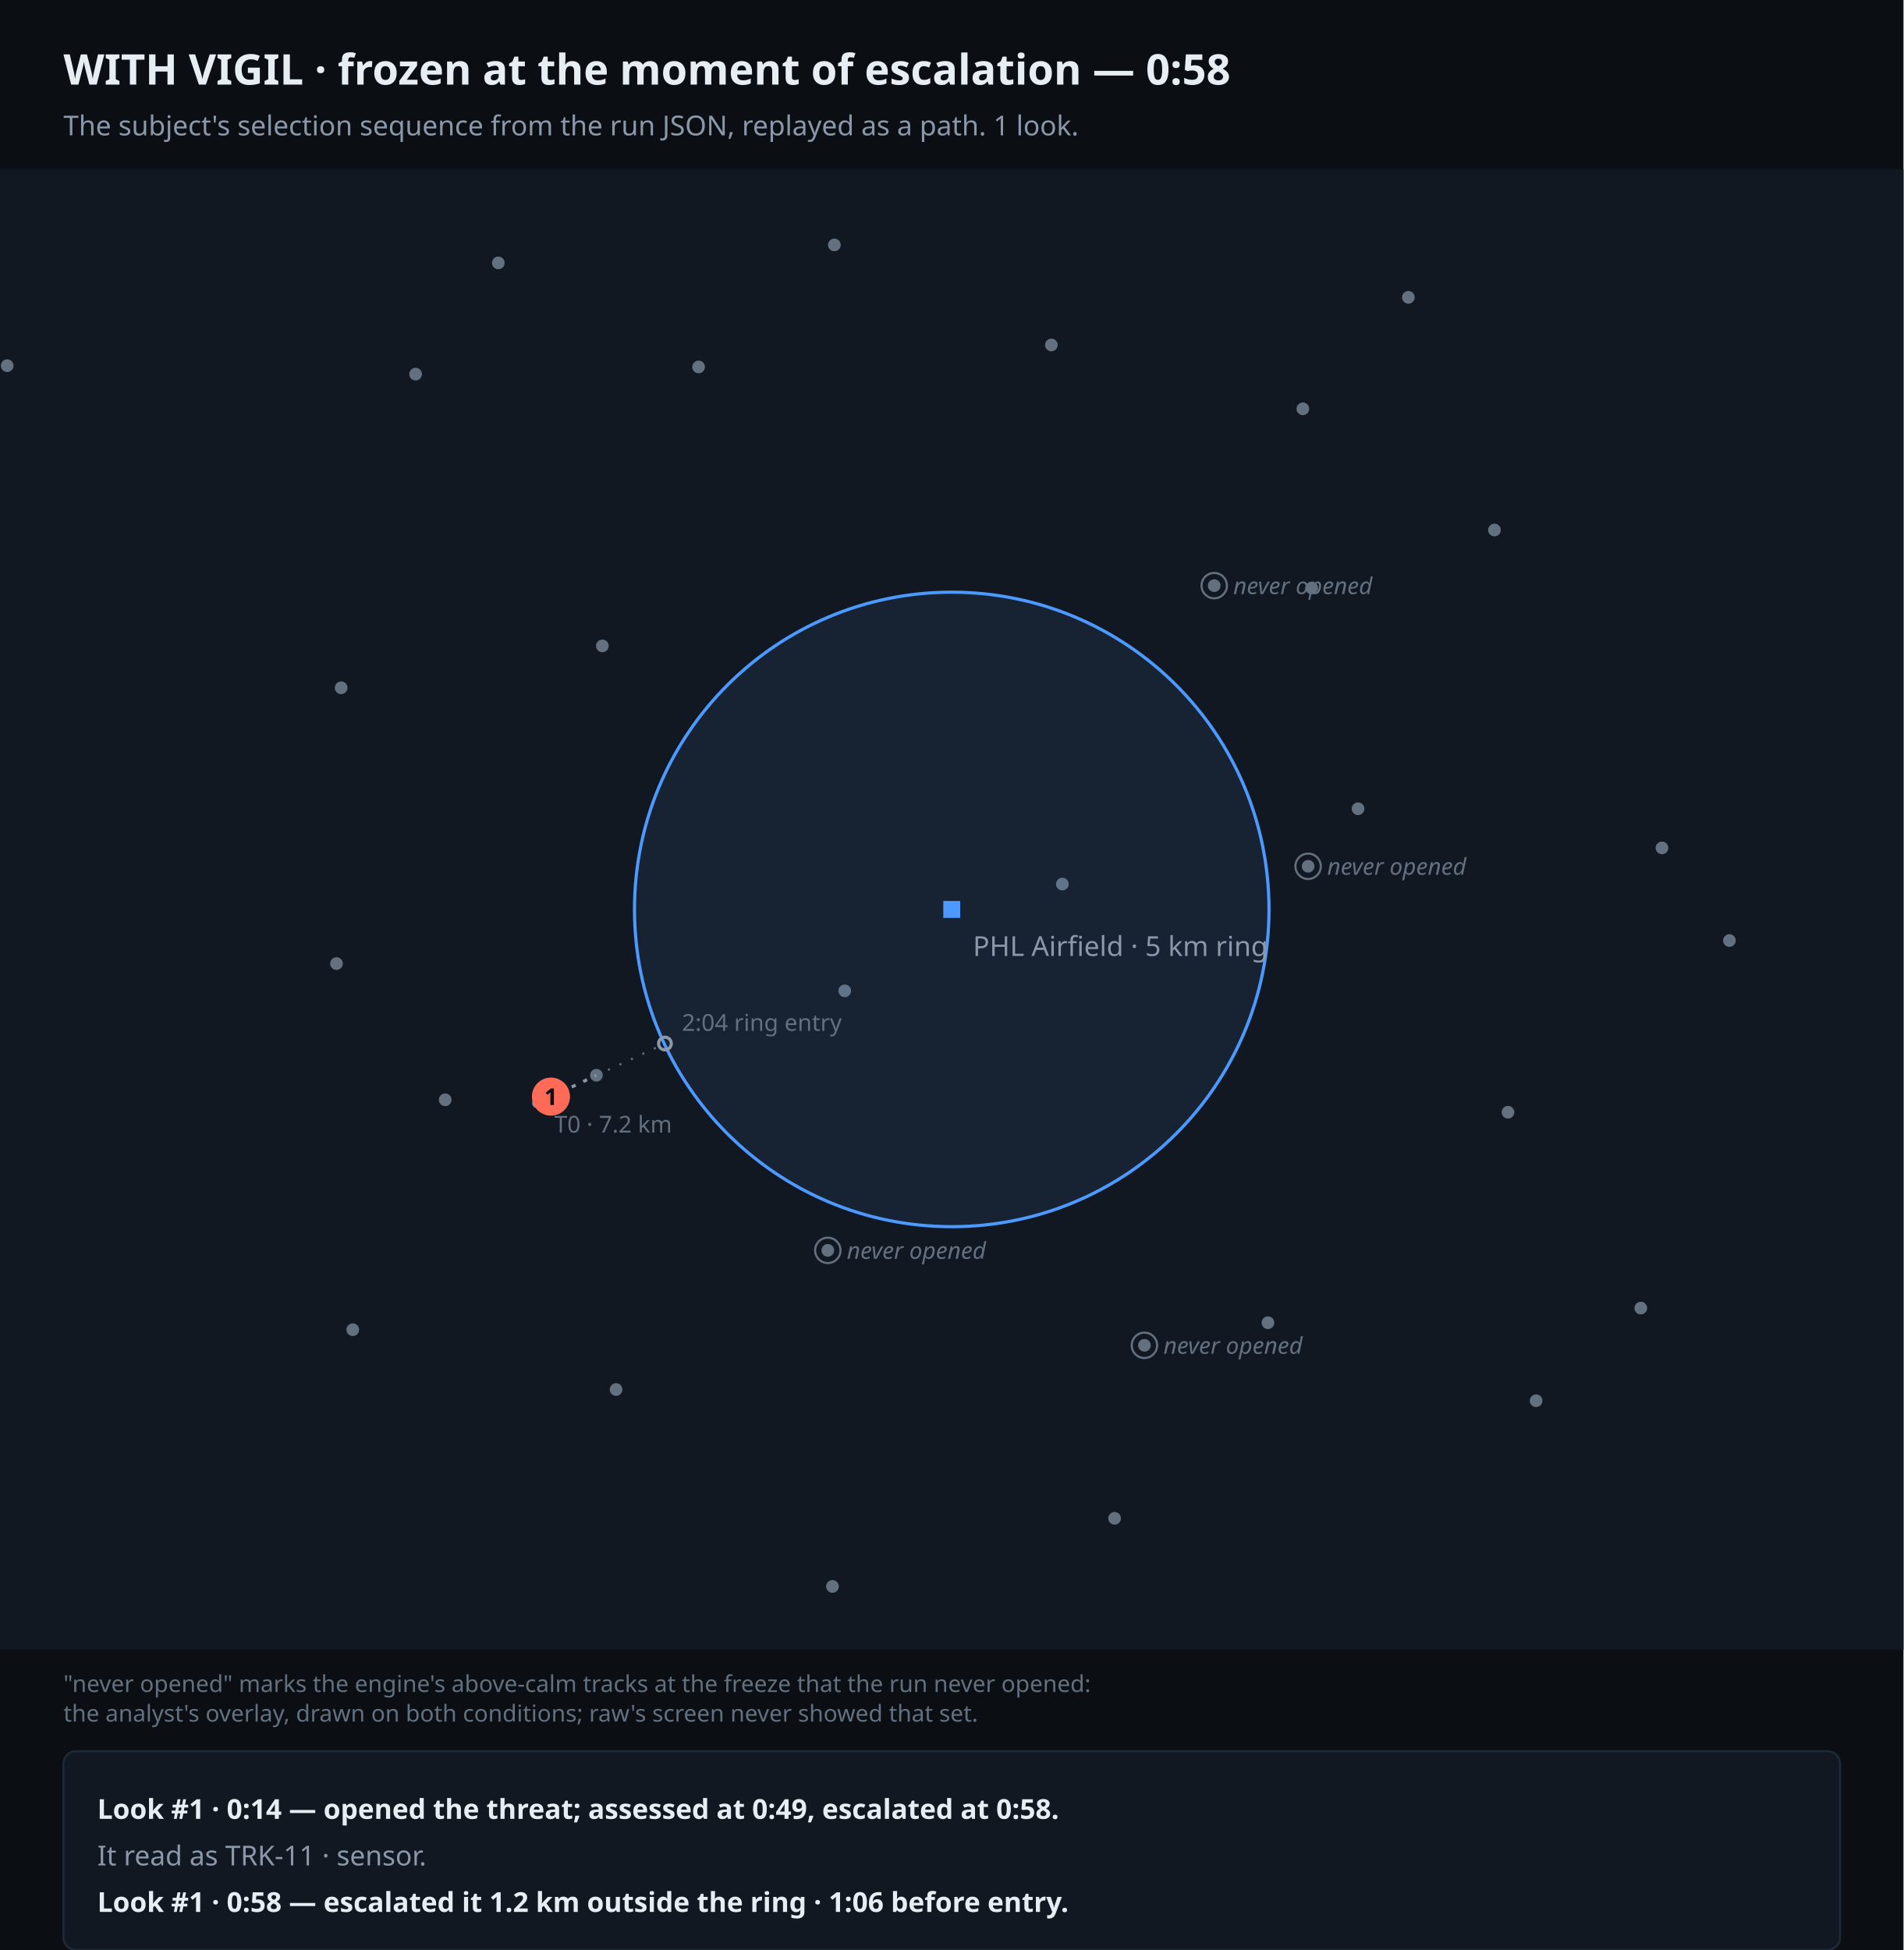
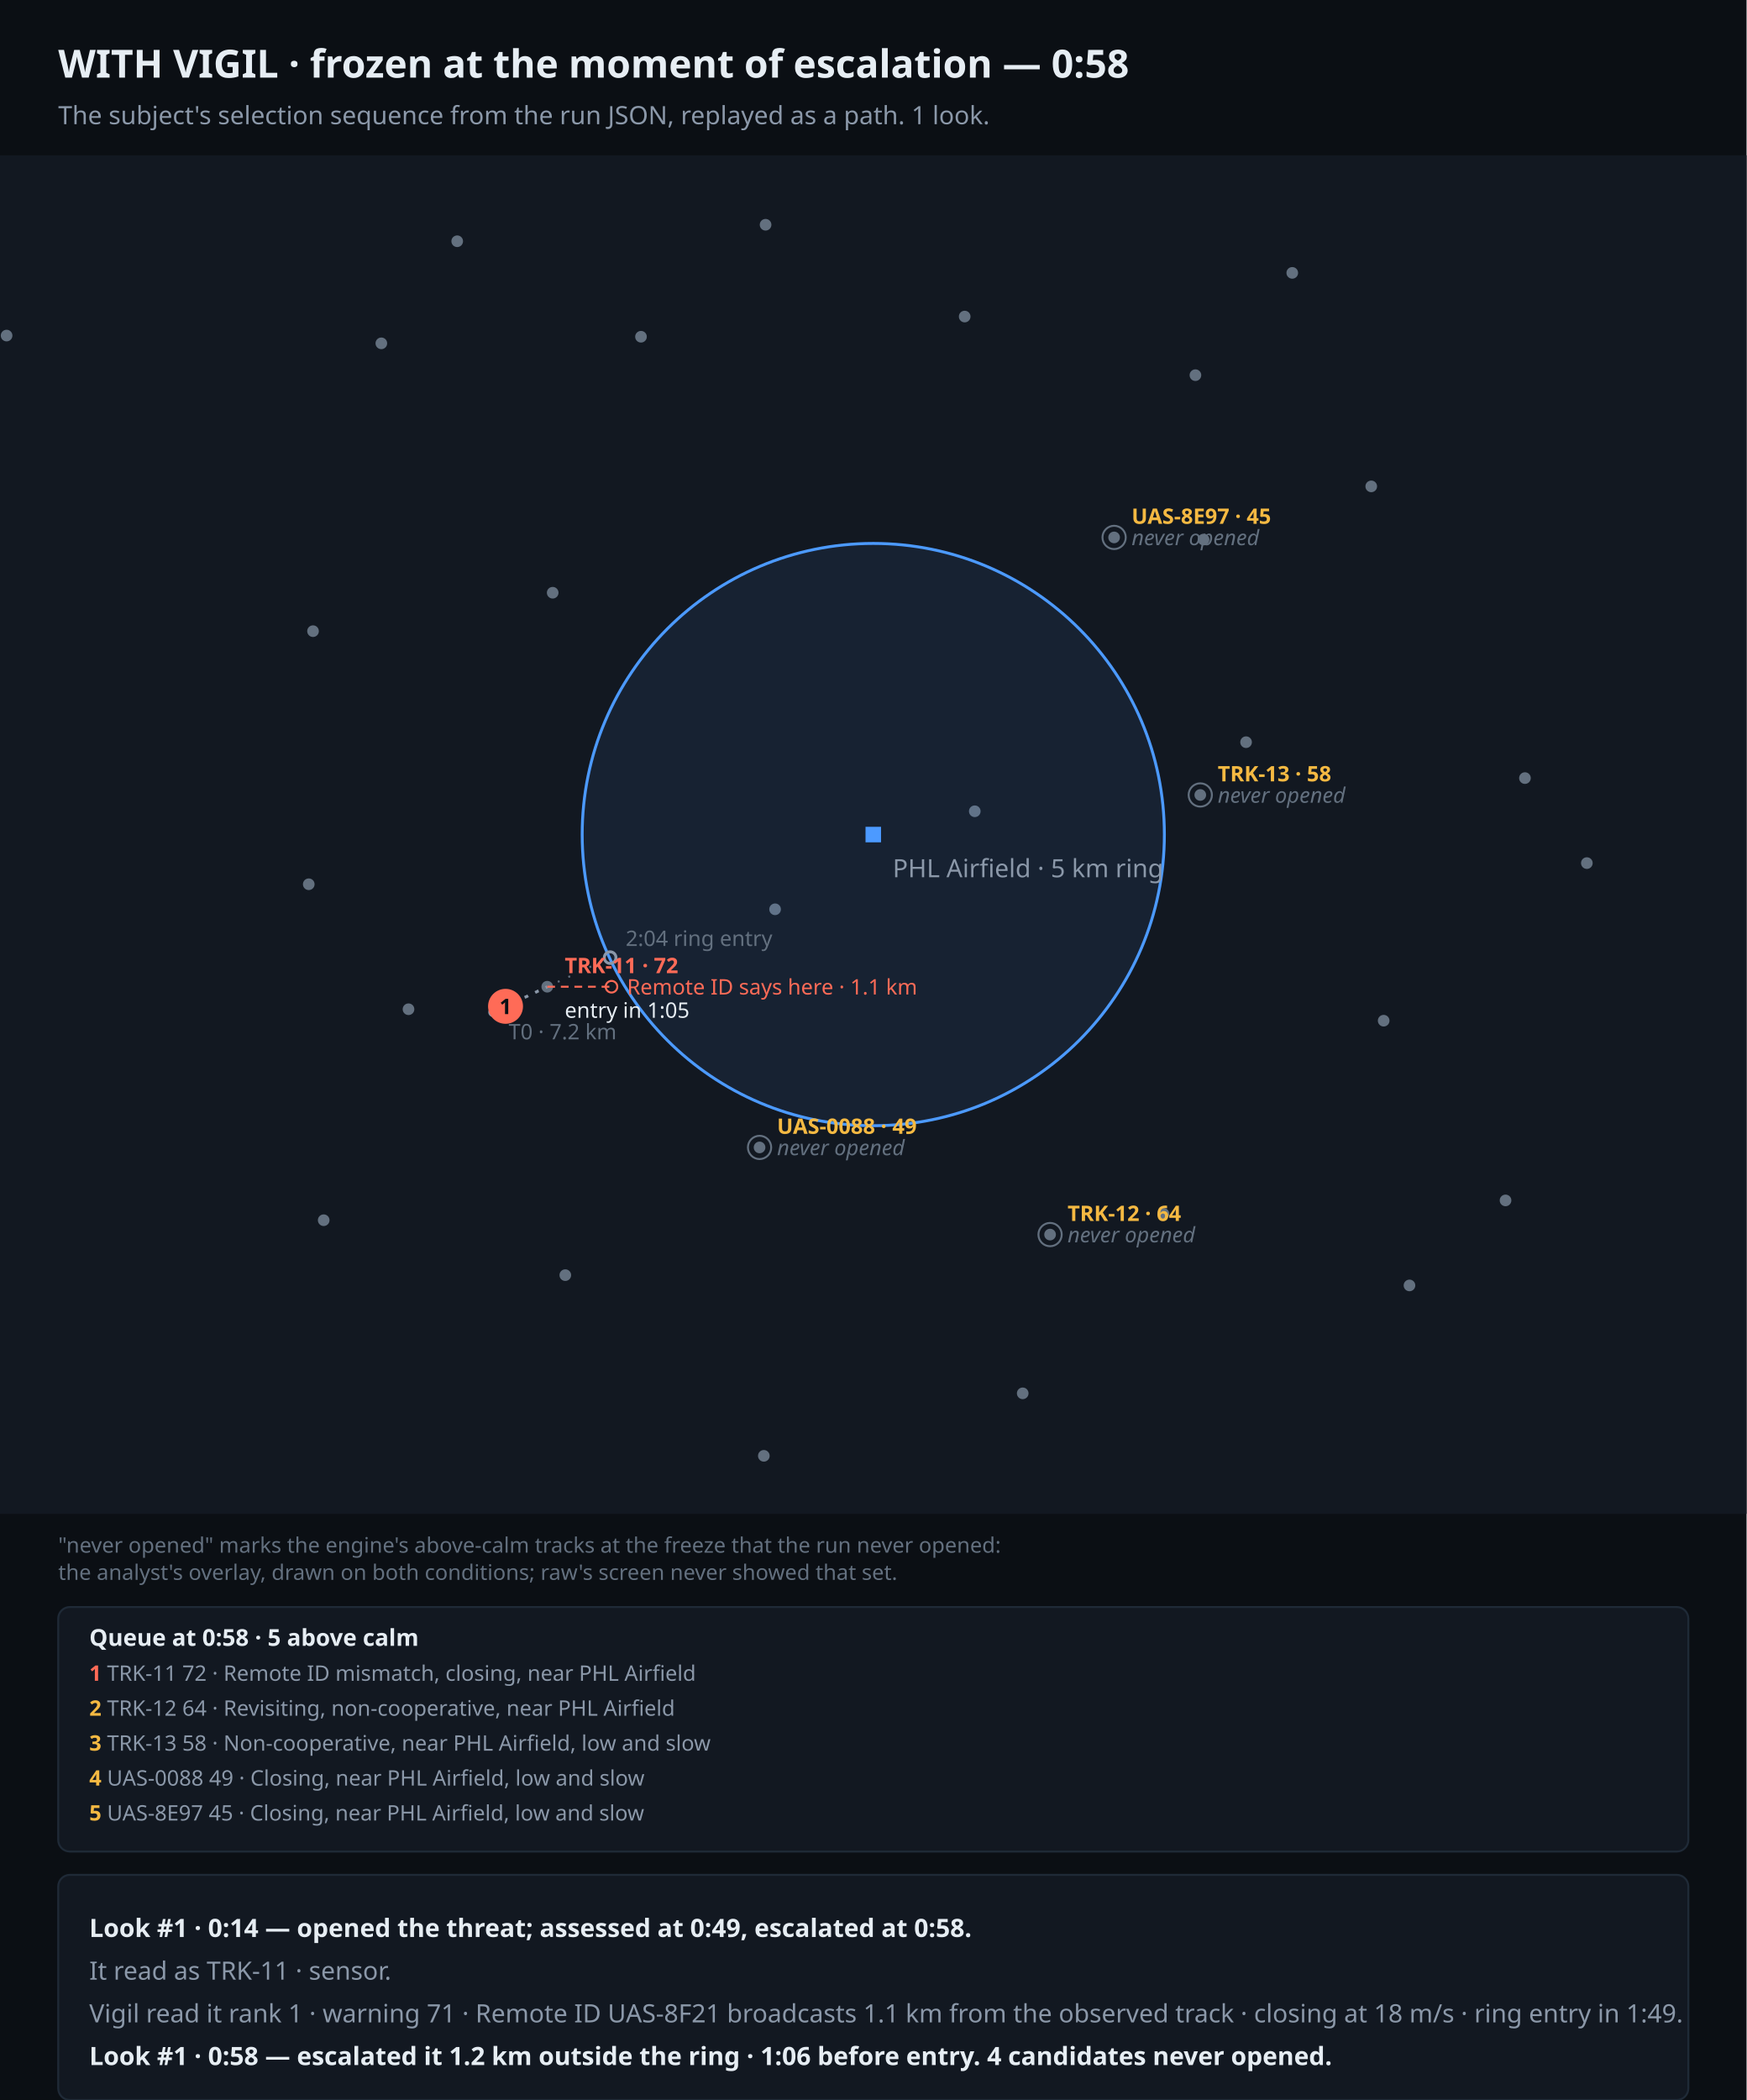
- <svg xmlns="http://www.w3.org/2000/svg" width="900" height="922" viewBox="0 0 900 922" data-subject="S03" data-scenario="02a" data-mode="vigil" data-run="1">
-   <rect width="900" height="922" fill="#0b0f14" />
+ <svg xmlns="http://www.w3.org/2000/svg" width="900" height="1082" viewBox="0 0 900 1082" data-subject="S03" data-scenario="02a" data-mode="vigil" data-run="1">
+   <rect width="900" height="1082" fill="#0b0f14" />
  <text x="30" y="40" font-family="system-ui, sans-serif" class="title" font-size="20" font-weight="700" fill="#e6edf3">WITH VIGIL · frozen at the moment of escalation — 0:58</text>
  <text x="30" y="64" font-family="system-ui, sans-serif" class="subtitle" font-size="13" fill="#8b98a9">The subject's selection sequence from the run JSON, replayed as a path. 1 look.</text>
  <defs>
    <clipPath id="panel">
      <rect x="0" y="0" width="900" height="700" />
    </clipPath>
  </defs>
  <g class="map" transform="translate(0 80)" clip-path="url(#panel)">
    <rect width="900" height="700" fill="#121821" />
    <circle class="track" data-id="adsb-a33716" cx="502.3" cy="338" r="3" fill="#63707f" />
    <circle class="track" data-id="adsb-a3b796" cx="210.5" cy="440" r="3" fill="#63707f" />
    <circle class="track" data-id="adsb-a43667" cx="399.4" cy="388.5" r="3" fill="#63707f" />
    <circle class="track" data-id="adsb-a7c7f2" cx="817.7" cy="364.7" r="3" fill="#63707f" />
    <circle class="track" data-id="adsb-a8021b" cx="642.1" cy="302.4" r="3" fill="#63707f" />
    <circle class="track" data-id="adsb-aa08fb" cx="665.9" cy="60.6" r="3" fill="#63707f" />
    <circle class="track" data-id="inject-11" cx="282" cy="428.4" r="3" fill="#63707f" />
    <circle class="track" data-id="inject-12" cx="541.1" cy="556.1" r="3" fill="#63707f" />
    <circle class="track" data-id="inject-13" cx="618.5" cy="329.6" r="3" fill="#63707f" />
    <circle class="track" data-id="inject-14" cx="3.4" cy="92.9" r="3" fill="#63707f" />
    <circle class="track" data-id="inject-17" cx="391.4" cy="511.2" r="3" fill="#63707f" />
    <circle class="track" data-id="inject-20" cx="497.1" cy="83.1" r="3" fill="#63707f" />
    <circle class="track" data-id="inject-21" cx="616" cy="113.3" r="3" fill="#63707f" />
    <circle class="track" data-id="inject-22" cx="706.6" cy="170.6" r="3" fill="#63707f" />
    <circle class="track" data-id="inject-23" cx="785.8" cy="320.9" r="3" fill="#63707f" />
    <circle class="track" data-id="inject-24" cx="713" cy="445.9" r="3" fill="#63707f" />
    <circle class="track" data-id="inject-25" cx="726.3" cy="582.3" r="3" fill="#63707f" />
    <circle class="track" data-id="inject-26" cx="527" cy="637.9" r="3" fill="#63707f" />
    <circle class="track" data-id="inject-27" cx="393.6" cy="670.1" r="3" fill="#63707f" />
    <circle class="track" data-id="inject-28" cx="291.3" cy="577" r="3" fill="#63707f" />
    <circle class="track" data-id="inject-29" cx="166.8" cy="548.7" r="3" fill="#63707f" />
    <circle class="track" data-id="inject-30" cx="159.1" cy="375.6" r="3" fill="#63707f" />
    <circle class="track" data-id="inject-31" cx="161.3" cy="245.2" r="3" fill="#63707f" />
    <circle class="track" data-id="inject-32" cx="196.5" cy="96.9" r="3" fill="#63707f" />
    <circle class="track" data-id="inject-33" cx="330.3" cy="93.5" r="3" fill="#63707f" />
    <circle class="track" data-id="inject-34" cx="394.5" cy="35.8" r="3" fill="#63707f" />
    <circle class="track" data-id="inject-35" cx="284.8" cy="225.4" r="3" fill="#63707f" />
    <circle class="track" data-id="inject-36" cx="775.8" cy="538.5" r="3" fill="#63707f" />
    <circle class="track" data-id="inject-37" cx="574.1" cy="196.9" r="3" fill="#63707f" />
    <circle class="track" data-id="inject-38" cx="599.5" cy="545.4" r="3" fill="#63707f" />
    <circle class="track" data-id="inject-39" cx="235.6" cy="44.3" r="3" fill="#63707f" />
    <circle class="track" data-id="inject-40" cx="620.2" cy="198" r="3" fill="#63707f" />
    <circle class="ring" cx="450" cy="350" r="150" fill="#4c9aff" fill-opacity="0.08" stroke="#4c9aff" stroke-width="1.5" />
    <rect x="446" y="346" width="8" height="8" fill="#4c9aff" />
    <text x="460" y="372" font-family="system-ui, sans-serif" font-size="13" fill="#8b98a9">PHL Airfield · 5 km ring</text>
    <polyline points="254.1,441.5 254.6,441.2 255.1,441 255.6,440.8 256.1,440.6 256.5,440.3 257,440.1 257.5,439.9 258,439.6 258.5,439.4 259,439.2 259.5,439 260,438.7 260.5,438.5 260.9,438.3 261.4,438 261.9,437.8 262.4,437.6 262.9,437.4 263.4,437.1 263.9,436.9 264.4,436.7 264.9,436.4 265.4,436.2 265.8,436 266.4,435.8 266.8,435.5 267.3,435.3 267.8,435.1 268.3,434.9 268.8,434.6 269.3,434.4 269.8,434.2 270.3,433.9 270.8,433.7 271.3,433.5 271.7,433.3 272.2,433 272.7,432.8 273.2,432.6 273.7,432.3 274.2,432.1 274.7,431.9 275.2,431.7 275.7,431.4 276.1,431.2 276.6,431 277.1,430.7 277.6,430.5 278.1,430.3 278.6,430.1 279.1,429.8 279.6,429.6 280.1,429.3 280.6,429.1 281,428.9 281.5,428.7 282,428.4" fill="none" class="trail" stroke="#8b98a9" stroke-width="1.5" stroke-dasharray="2 4" />
    <polyline points="282,428.4 282.5,428.2 283,428 283.5,427.7 284,427.5 284.5,427.3 285,427.1 285.5,426.8 285.9,426.6 286.4,426.4 286.9,426.2 287.4,425.9 287.9,425.7 288.4,425.5 288.9,425.2 289.4,425 289.9,424.8 290.3,424.6 290.8,424.3 291.3,424.1 291.8,423.9 292.3,423.6 292.8,423.4 293.3,423.2 293.8,423 294.3,422.7 294.8,422.5 295.2,422.3 295.7,422 296.2,421.8 296.7,421.6 297.2,421.4 297.7,421.1 298.2,420.9 298.7,420.7 299.2,420.5 299.7,420.2 300.2,420 300.7,419.8 301.1,419.5 301.6,419.3 302.1,419.1 302.6,418.9 303.1,418.6 303.6,418.4 304.1,418.2 304.6,417.9 305.1,417.7 305.5,417.5 306,417.3 306.5,417 307,416.8 307.5,416.6 308,416.3 308.5,416.1 309,415.9 309.5,415.7 310,415.4 310.4,415.2 310.9,415 311.4,414.8 311.9,414.5 312.4,414.3 312.9,414.1 313.4,413.8 313.9,413.6 314.4,413.4" fill="none" class="trail-ahead" stroke="#63707f" stroke-width="1" stroke-dasharray="1 5" />
    <circle class="trail-first" cx="254.1" cy="441.5" r="2.5" fill="#8b98a9" />
    <text x="262.1" y="455.5" font-family="system-ui, sans-serif" font-size="11" fill="#63707f">T0 · 7.2 km</text>
    <circle class="entry" cx="314.4" cy="413.4" r="3" fill="none" stroke="#8b98a9" stroke-width="1.5" />
    <text x="322.4" y="407.4" font-family="system-ui, sans-serif" font-size="11" fill="#63707f">2:04 ring entry</text>
    <circle class="never-opened" data-id="inject-12" cx="541.1" cy="556.1" r="6" fill="none" stroke="#63707f" stroke-width="1" />
    <text x="550.1" y="560.1" font-family="system-ui, sans-serif" font-size="11" font-style="italic" fill="#63707f">never opened</text>
    <circle class="never-opened" data-id="inject-13" cx="618.5" cy="329.6" r="6" fill="none" stroke="#63707f" stroke-width="1" />
    <text x="627.5" y="333.6" font-family="system-ui, sans-serif" font-size="11" font-style="italic" fill="#63707f">never opened</text>
    <circle class="never-opened" data-id="inject-17" cx="391.4" cy="511.2" r="6" fill="none" stroke="#63707f" stroke-width="1" />
    <text x="400.4" y="515.2" font-family="system-ui, sans-serif" font-size="11" font-style="italic" fill="#63707f">never opened</text>
    <circle class="never-opened" data-id="inject-37" cx="574.1" cy="196.9" r="6" fill="none" stroke="#63707f" stroke-width="1" />
    <text x="583.1" y="200.9" font-family="system-ui, sans-serif" font-size="11" font-style="italic" fill="#63707f">never opened</text>
    <circle class="hop" data-k="1" data-id="inject-11" data-t="14" cx="260.5" cy="438.5" r="9" fill="#ff6b57" />
    <text x="260.5" y="442.5" font-family="system-ui, sans-serif" font-size="11" font-weight="700" text-anchor="middle" fill="#0b0f14">1</text>
+     <text x="291" y="421.4" font-family="system-ui, sans-serif" class="vigil-label" data-id="inject-11" font-size="11" font-weight="600" fill="#ff6b57">TRK-11 · 72</text>
+     <text x="550.1" y="549.1" font-family="system-ui, sans-serif" class="vigil-label" data-id="inject-12" font-size="11" font-weight="600" fill="#f5b942">TRK-12 · 64</text>
+     <text x="627.5" y="322.6" font-family="system-ui, sans-serif" class="vigil-label" data-id="inject-13" font-size="11" font-weight="600" fill="#f5b942">TRK-13 · 58</text>
+     <text x="400.4" y="504.2" font-family="system-ui, sans-serif" class="vigil-label" data-id="inject-17" font-size="11" font-weight="600" fill="#f5b942">UAS-0088 · 49</text>
+     <text x="583.1" y="189.9" font-family="system-ui, sans-serif" class="vigil-label" data-id="inject-37" font-size="11" font-weight="600" fill="#f5b942">UAS-8E97 · 45</text>
+     <line class="vigil-mismatch" data-id="inject-11" x1="282" y1="428.4" x2="315.1" y2="428.4" stroke="#ff6b57" stroke-width="1" stroke-dasharray="4 3" />
+     <circle class="vigil-broadcast" data-id="inject-11" cx="315.1" cy="428.4" r="3" fill="none" stroke="#ff6b57" stroke-width="1" />
+     <text x="323.1" y="432.4" font-family="system-ui, sans-serif" class="vigil-mismatch-label" font-size="11" fill="#ff6b57">Remote ID says here · 1.1 km</text>
+     <text x="291" y="444.4" font-family="system-ui, sans-serif" class="vigil-entry" data-id="inject-11" font-size="11" fill="#e6edf3">entry in 1:05</text>
  </g>
  <text x="30" y="800" font-family="system-ui, sans-serif" class="footnote" font-size="11" fill="#63707f">"never opened" marks the engine's above-calm tracks at the freeze that the run never opened:</text>
  <text x="30" y="814" font-family="system-ui, sans-serif" class="footnote" font-size="11" fill="#63707f">the analyst's overlay, drawn on both conditions; raw's screen never showed that set.</text>
-   <rect x="30" y="828" width="840" height="94" rx="6" fill="#121821" stroke="#1f2a37" />
-   <text x="46" y="860" font-family="system-ui, sans-serif" class="caption" font-size="13" font-weight="600" fill="#e6edf3">Look #1 · 0:14 — opened the threat; assessed at 0:49, escalated at 0:58.</text>
-   <text x="46" y="882" font-family="system-ui, sans-serif" class="caption" font-size="13" fill="#8b98a9">It read as TRK-11 · sensor.</text>
-   <text x="46" y="904" font-family="system-ui, sans-serif" class="caption" font-size="13" font-weight="600" fill="#e6edf3">Look #1 · 0:58 — escalated it 1.2 km outside the ring · 1:06 before entry.</text>
+   <rect class="vigil-queue" x="30" y="828" width="840" height="126" rx="6" fill="#121821" stroke="#1f2a37" />
+   <text x="46" y="848" font-family="system-ui, sans-serif" class="vigil-queue-title" font-size="12" font-weight="700" fill="#e6edf3">Queue at 0:58 · 5 above calm</text>
+   <text x="46" y="866" font-family="system-ui, sans-serif" class="vigil-queue-line" data-id="inject-11" font-size="11" fill="#8b98a9">
+     <tspan font-weight="700" fill="#ff6b57">1</tspan> TRK-11 72 · Remote ID mismatch, closing, near PHL Airfield</text>
+   <text x="46" y="884" font-family="system-ui, sans-serif" class="vigil-queue-line" data-id="inject-12" font-size="11" fill="#8b98a9">
+     <tspan font-weight="700" fill="#f5b942">2</tspan> TRK-12 64 · Revisiting, non-cooperative, near PHL Airfield</text>
+   <text x="46" y="902" font-family="system-ui, sans-serif" class="vigil-queue-line" data-id="inject-13" font-size="11" fill="#8b98a9">
+     <tspan font-weight="700" fill="#f5b942">3</tspan> TRK-13 58 · Non-cooperative, near PHL Airfield, low and slow</text>
+   <text x="46" y="920" font-family="system-ui, sans-serif" class="vigil-queue-line" data-id="inject-17" font-size="11" fill="#8b98a9">
+     <tspan font-weight="700" fill="#f5b942">4</tspan> UAS-0088 49 · Closing, near PHL Airfield, low and slow</text>
+   <text x="46" y="938" font-family="system-ui, sans-serif" class="vigil-queue-line" data-id="inject-37" font-size="11" fill="#8b98a9">
+     <tspan font-weight="700" fill="#f5b942">5</tspan> UAS-8E97 45 · Closing, near PHL Airfield, low and slow</text>
+   <rect x="30" y="966" width="840" height="116" rx="6" fill="#121821" stroke="#1f2a37" />
+   <text x="46" y="998" font-family="system-ui, sans-serif" class="caption" font-size="13" font-weight="600" fill="#e6edf3">Look #1 · 0:14 — opened the threat; assessed at 0:49, escalated at 0:58.</text>
+   <text x="46" y="1020" font-family="system-ui, sans-serif" class="caption" font-size="13" fill="#8b98a9">It read as TRK-11 · sensor.</text>
+   <text x="46" y="1042" font-family="system-ui, sans-serif" class="caption" font-size="13" fill="#8b98a9">Vigil read it rank 1 · warning 71 · Remote ID UAS-8F21 broadcasts 1.1 km from the observed track · closing at 18 m/s · ring entry in 1:49.</text>
+   <text x="46" y="1064" font-family="system-ui, sans-serif" class="caption" font-size="13" font-weight="600" fill="#e6edf3">Look #1 · 0:58 — escalated it 1.2 km outside the ring · 1:06 before entry. 4 candidates never opened.</text>
</svg>
